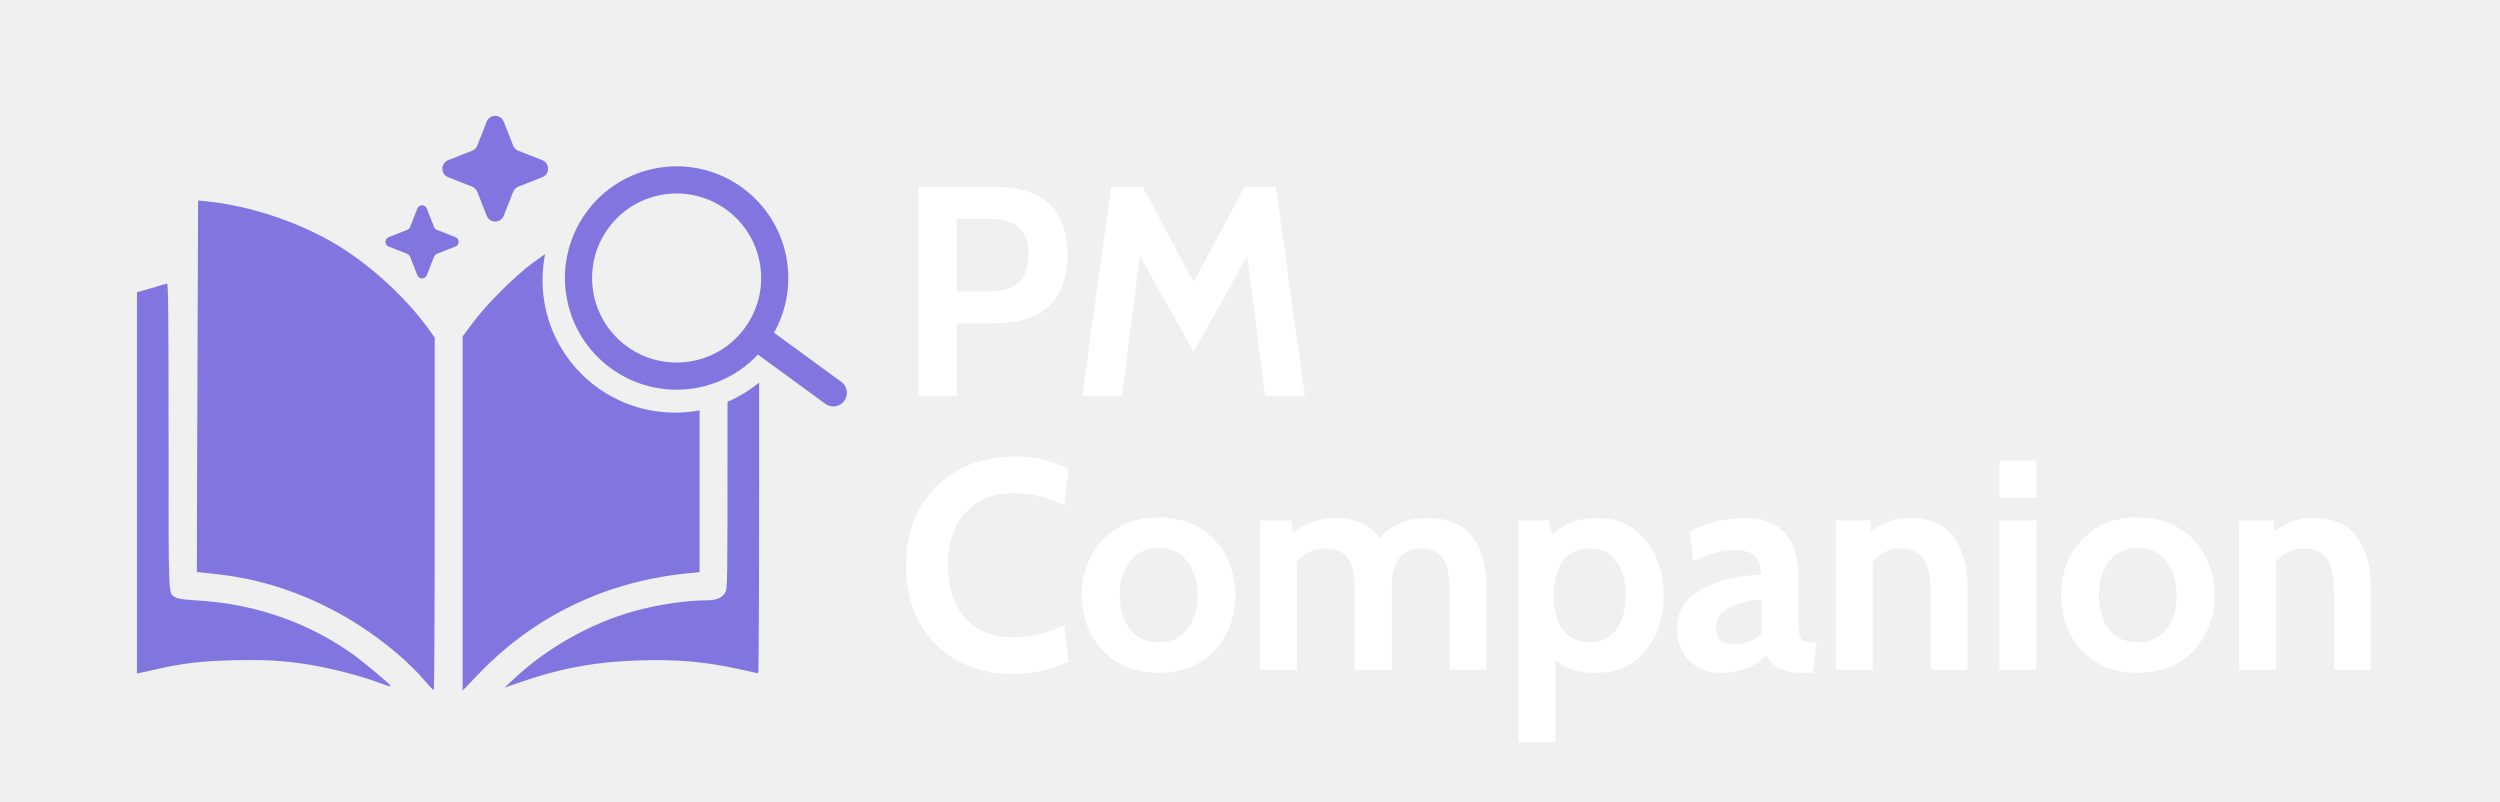
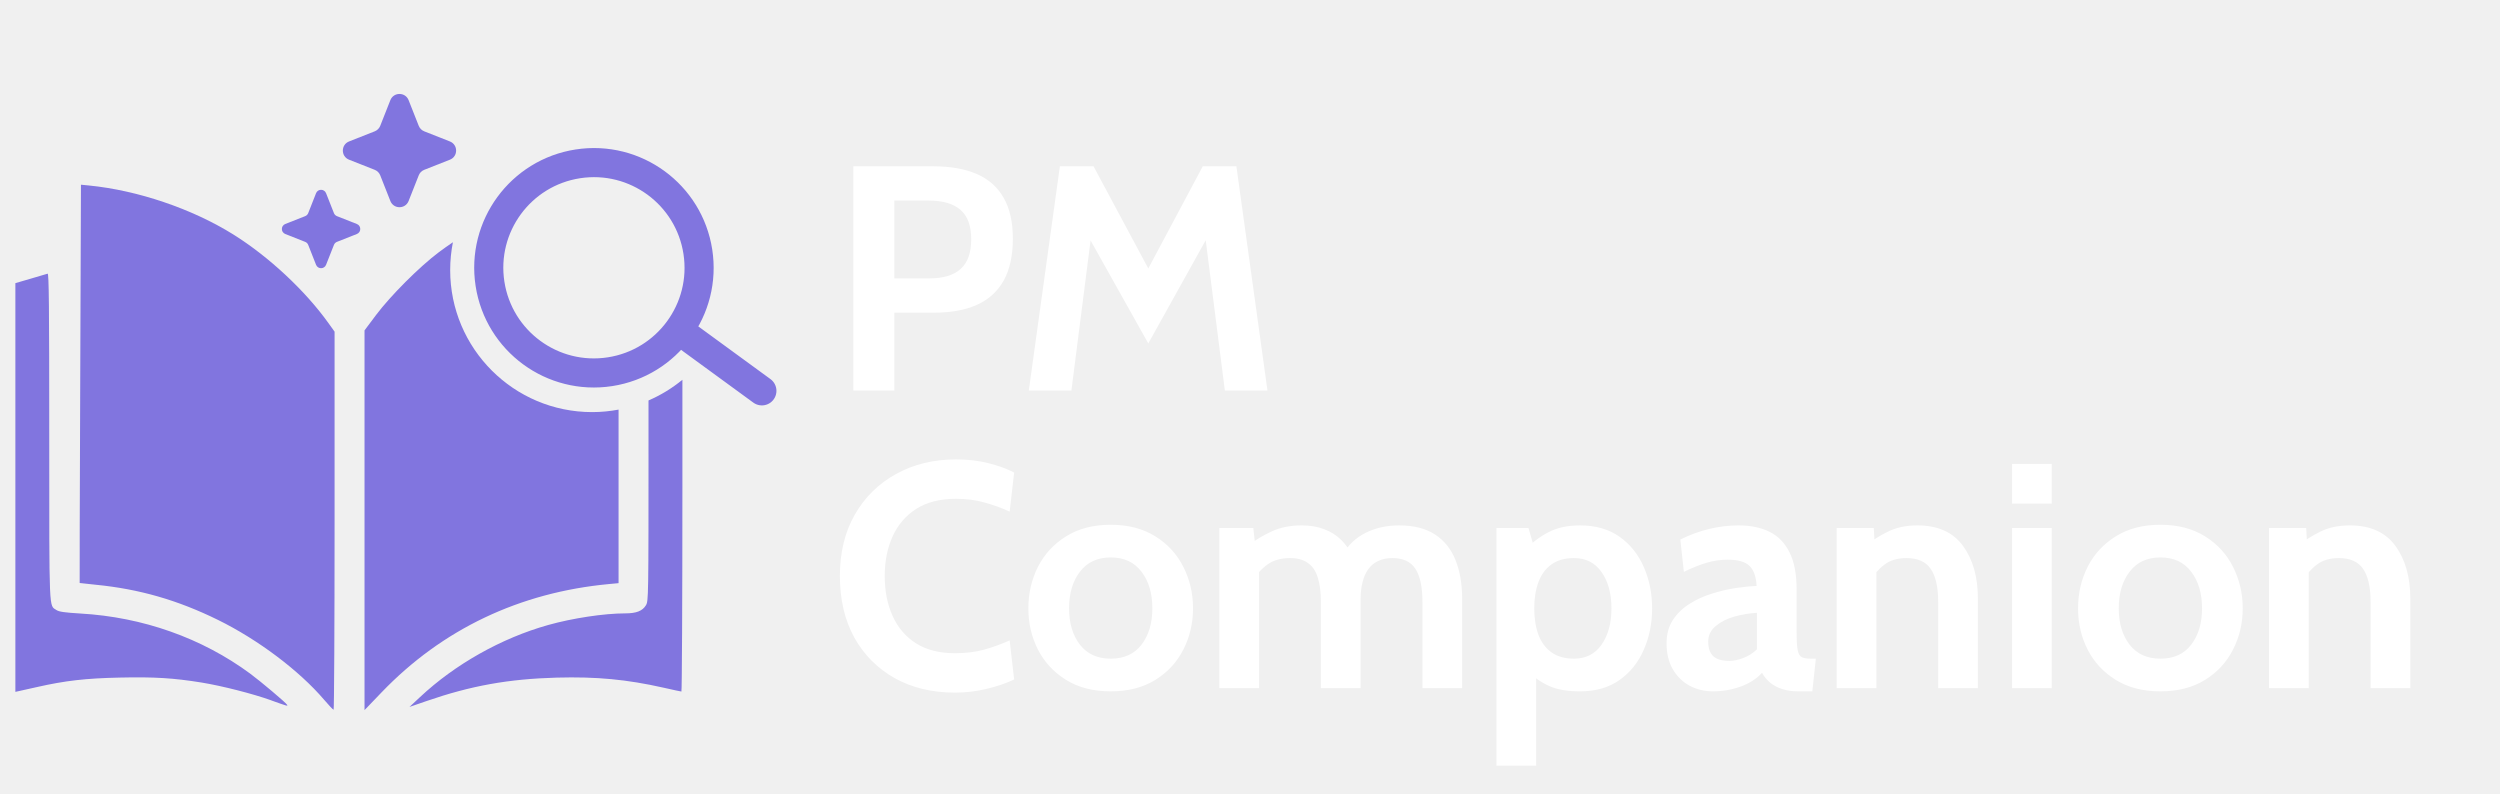
- <svg xmlns="http://www.w3.org/2000/svg" width="1004" height="322" viewBox="0 0 1004 322" fill="none">
-   <path d="M368.893 159V75H398.773C405.213 75 410.653 75.96 415.093 77.88C419.533 79.8 422.893 82.76 425.173 86.76C427.493 90.76 428.653 95.88 428.653 102.12C428.653 108.44 427.513 113.66 425.233 117.78C422.953 121.86 419.613 124.9 415.213 126.9C410.813 128.86 405.453 129.84 399.133 129.84H384.253V159H368.893ZM384.253 117H397.333C402.573 117 406.493 115.82 409.093 113.46C411.733 111.1 413.053 107.4 413.053 102.36C413.053 97.32 411.713 93.64 409.033 91.32C406.393 89 402.373 87.84 396.973 87.84H384.253V117ZM434.628 159L446.268 75H458.868L479.388 113.28L499.788 75H512.388L524.028 159H508.068L500.028 95.88L504.228 96.72L479.388 141.36L454.428 96.84L458.628 96L450.588 159H434.628ZM406.933 270.68C398.413 270.68 390.913 268.88 384.433 265.28C377.953 261.64 372.893 256.56 369.253 250.04C365.653 243.48 363.853 235.8 363.853 227C363.853 218.2 365.713 210.54 369.433 204.02C373.193 197.46 378.353 192.38 384.913 188.78C391.473 185.14 398.973 183.32 407.413 183.32C411.853 183.32 415.913 183.8 419.593 184.76C423.273 185.68 426.453 186.84 429.133 188.24L427.453 202.88C424.413 201.48 421.273 200.34 418.033 199.46C414.833 198.54 411.253 198.08 407.293 198.08C401.413 198.08 396.493 199.32 392.533 201.8C388.613 204.28 385.653 207.7 383.653 212.06C381.653 216.42 380.653 221.4 380.653 227C380.653 232.6 381.633 237.58 383.593 241.94C385.553 246.3 388.473 249.72 392.353 252.2C396.273 254.68 401.133 255.92 406.933 255.92C410.973 255.92 414.593 255.48 417.793 254.6C420.993 253.72 424.213 252.56 427.453 251.12L429.133 265.76C425.973 267.24 422.493 268.42 418.693 269.3C414.933 270.22 411.013 270.68 406.933 270.68ZM465.306 270.2C458.786 270.2 453.226 268.78 448.626 265.94C444.026 263.1 440.506 259.32 438.066 254.6C435.666 249.88 434.466 244.72 434.466 239.12C434.466 233.48 435.666 228.28 438.066 223.52C440.506 218.76 444.026 214.96 448.626 212.12C453.226 209.24 458.786 207.8 465.306 207.8C471.826 207.8 477.386 209.24 481.986 212.12C486.586 214.96 490.086 218.76 492.486 223.52C494.926 228.28 496.146 233.48 496.146 239.12C496.146 244.72 494.926 249.88 492.486 254.6C490.086 259.32 486.586 263.1 481.986 265.94C477.386 268.78 471.826 270.2 465.306 270.2ZM465.306 257.96C470.306 257.96 474.146 256.22 476.826 252.74C479.546 249.22 480.906 244.68 480.906 239.12C480.906 233.48 479.546 228.9 476.826 225.38C474.146 221.82 470.306 220.04 465.306 220.04C460.346 220.04 456.506 221.82 453.786 225.38C451.066 228.9 449.706 233.48 449.706 239.12C449.706 244.68 451.066 249.22 453.786 252.74C456.506 256.22 460.346 257.96 465.306 257.96ZM506.003 269V209H518.723L519.683 217.76L517.523 215.12C519.803 213.32 522.523 211.7 525.683 210.26C528.883 208.78 532.603 208.04 536.843 208.04C540.043 208.04 542.863 208.52 545.303 209.48C547.783 210.4 549.903 211.74 551.663 213.5C553.423 215.22 554.843 217.28 555.923 219.68L552.323 218.84C554.243 215.4 557.043 212.74 560.723 210.86C564.443 208.98 568.643 208.04 573.323 208.04C578.843 208.04 583.343 209.18 586.823 211.46C590.303 213.74 592.863 216.96 594.503 221.12C596.143 225.24 596.963 230.08 596.963 235.64V269H582.083V236.72C582.083 231.12 581.203 226.98 579.443 224.3C577.723 221.62 574.843 220.28 570.803 220.28C568.803 220.28 567.043 220.64 565.523 221.36C564.043 222.04 562.803 223.06 561.803 224.42C560.843 225.74 560.123 227.36 559.643 229.28C559.163 231.16 558.923 233.28 558.923 235.64V269H544.043V236.72C544.043 233 543.643 229.92 542.843 227.48C542.083 225.04 540.843 223.24 539.123 222.08C537.443 220.88 535.243 220.28 532.523 220.28C529.043 220.28 526.183 221.1 523.943 222.74C521.743 224.34 519.803 226.52 518.123 229.28L520.883 221.24V269H506.003ZM609.8 298.04V209H621.8L624.68 218.96L620.24 217.4C623 214.56 626 212.3 629.24 210.62C632.48 208.9 636.44 208.04 641.12 208.04C647 208.04 651.94 209.46 655.94 212.3C659.94 215.14 662.96 218.92 665 223.64C667.08 228.36 668.12 233.52 668.12 239.12C668.12 244.72 667.08 249.88 665 254.6C662.96 259.32 659.94 263.1 655.94 265.94C651.94 268.78 647 270.2 641.12 270.2C636.44 270.2 632.64 269.56 629.72 268.28C626.8 267 623.84 264.96 620.84 262.16L624.68 259.16V298.04H609.8ZM638.84 257.96C643.28 257.96 646.72 256.22 649.16 252.74C651.64 249.22 652.88 244.68 652.88 239.12C652.88 233.52 651.64 228.98 649.16 225.5C646.72 222.02 643.28 220.28 638.84 220.28C635.4 220.28 632.58 221.08 630.38 222.68C628.18 224.28 626.56 226.5 625.52 229.34C624.48 232.14 623.96 235.4 623.96 239.12C623.96 242.84 624.48 246.12 625.52 248.96C626.56 251.76 628.18 253.96 630.38 255.56C632.58 257.16 635.4 257.96 638.84 257.96ZM690.932 270.2C687.732 270.2 684.812 269.5 682.172 268.1C679.532 266.66 677.432 264.6 675.872 261.92C674.312 259.24 673.532 256 673.532 252.2C673.532 248.8 674.312 245.9 675.872 243.5C677.472 241.06 679.552 239.04 682.112 237.44C684.712 235.8 687.512 234.52 690.512 233.6C693.552 232.64 696.532 231.94 699.452 231.5C702.412 231.06 705.012 230.8 707.252 230.72C707.092 227.28 706.212 224.78 704.612 223.22C703.012 221.66 700.292 220.88 696.452 220.88C693.772 220.88 691.152 221.26 688.592 222.02C686.072 222.74 683.212 223.88 680.012 225.44L678.692 213.32C682.292 211.56 685.892 210.24 689.492 209.36C693.132 208.48 696.812 208.04 700.532 208.04C705.012 208.04 708.872 208.84 712.112 210.44C715.352 212.04 717.852 214.62 719.612 218.18C721.372 221.7 722.252 226.36 722.252 232.16V248.36C722.252 251.36 722.392 253.54 722.672 254.9C722.952 256.22 723.472 257.06 724.232 257.42C724.992 257.78 726.092 257.96 727.532 257.96H729.452L728.132 270.2H722.732C720.492 270.2 718.492 269.9 716.732 269.3C715.012 268.74 713.532 267.94 712.292 266.9C711.052 265.86 710.052 264.64 709.292 263.24C707.332 265.44 704.672 267.16 701.312 268.4C697.992 269.6 694.532 270.2 690.932 270.2ZM697.172 258.8C698.492 258.8 700.132 258.46 702.092 257.78C704.052 257.06 705.812 255.96 707.372 254.48V240.8C704.572 240.92 701.772 241.38 698.972 242.18C696.172 242.98 693.832 244.16 691.952 245.72C690.072 247.28 689.132 249.24 689.132 251.6C689.132 254.04 689.772 255.86 691.052 257.06C692.332 258.22 694.372 258.8 697.172 258.8ZM737.238 269V209H751.158L751.758 220.16L748.278 215.6C750.558 213.68 753.278 211.94 756.438 210.38C759.598 208.82 763.278 208.04 767.478 208.04C775.158 208.04 780.858 210.6 784.578 215.72C788.298 220.8 790.158 227.4 790.158 235.52V269H775.278V236.72C775.278 231.12 774.338 226.98 772.458 224.3C770.618 221.62 767.598 220.28 763.398 220.28C759.998 220.28 757.218 221.12 755.058 222.8C752.898 224.44 750.998 226.64 749.358 229.4L752.118 222.08V269H737.238ZM802.949 269V209H817.829V269H802.949ZM802.949 199.88V185H817.829V199.88H802.949ZM858.517 270.2C851.997 270.2 846.437 268.78 841.837 265.94C837.237 263.1 833.717 259.32 831.277 254.6C828.877 249.88 827.677 244.72 827.677 239.12C827.677 233.48 828.877 228.28 831.277 223.52C833.717 218.76 837.237 214.96 841.837 212.12C846.437 209.24 851.997 207.8 858.517 207.8C865.037 207.8 870.597 209.24 875.197 212.12C879.797 214.96 883.297 218.76 885.697 223.52C888.137 228.28 889.357 233.48 889.357 239.12C889.357 244.72 888.137 249.88 885.697 254.6C883.297 259.32 879.797 263.1 875.197 265.94C870.597 268.78 865.037 270.2 858.517 270.2ZM858.517 257.96C863.517 257.96 867.357 256.22 870.037 252.74C872.757 249.22 874.117 244.68 874.117 239.12C874.117 233.48 872.757 228.9 870.037 225.38C867.357 221.82 863.517 220.04 858.517 220.04C853.557 220.04 849.717 221.82 846.997 225.38C844.277 228.9 842.917 233.48 842.917 239.12C842.917 244.68 844.277 249.22 846.997 252.74C849.717 256.22 853.557 257.96 858.517 257.96ZM899.214 269V209H913.134L913.734 220.16L910.254 215.6C912.534 213.68 915.254 211.94 918.414 210.38C921.574 208.82 925.254 208.04 929.454 208.04C937.134 208.04 942.834 210.6 946.554 215.72C950.274 220.8 952.134 227.4 952.134 235.52V269H937.254V236.72C937.254 231.12 936.314 226.98 934.434 224.3C932.594 221.62 929.574 220.28 925.374 220.28C921.974 220.28 919.194 221.12 917.034 222.8C914.874 224.44 912.974 226.64 911.334 229.4L914.094 222.08V269H899.214Z" fill="white" />
-   <path d="M303.477 134.983L334.653 157.755M310.668 105.644C313.986 127.149 299.241 147.271 277.736 150.588C256.231 153.906 236.109 139.161 232.792 117.656C229.475 96.151 244.219 76.029 265.724 72.712C287.229 69.394 307.351 84.139 310.668 105.644Z" stroke="#8175DF" stroke-width="10.9" stroke-linecap="round" stroke-linejoin="round" />
-   <path d="M218.911 102.051C218.237 105.434 217.882 108.932 217.882 112.513C217.882 141.895 241.701 165.714 271.083 165.714C274.456 165.714 277.755 165.399 280.953 164.799V229.778L277.415 230.111C243.939 233.226 214.917 247.038 192.217 270.654L185.789 277.342V135.099L190.042 129.417C195.472 122.162 206.394 111.233 213.615 105.83C215.367 104.519 217.132 103.259 218.911 102.051ZM82.535 80.811C100.798 82.623 121.182 89.523 136.604 99.141C149.896 107.429 163.622 120.226 172.372 132.488L174.574 135.574V206.399C174.574 245.328 174.408 277.178 174.208 277.21C174 277.203 172.405 275.518 170.66 273.469C161.38 262.573 145.889 250.919 130.887 243.546C115.738 236.1 101.349 231.964 85.013 230.365C81.792 230.053 79.121 229.761 79.078 229.719C79.037 229.587 79.12 196.009 79.286 155.081L79.561 80.52L82.535 80.811ZM304.866 194.022C304.866 236.001 304.7 270.35 304.494 270.376C304.286 270.376 301.268 269.729 297.783 268.938C284.011 265.836 272.669 264.77 257.773 265.172C239.706 265.671 225.663 268.191 208.971 273.959L202.626 276.151L206.53 272.507C219.669 260.181 237.063 250.385 254.535 245.469C263.678 242.898 275.568 241.103 283.461 241.103C287.599 241.103 289.895 240.208 291.189 238.082C292.164 236.479 292.174 235.785 292.176 175.289V161.368C296.779 159.378 301.046 156.757 304.866 153.613V194.022ZM67.079 113.848C67.564 113.64 67.689 126.113 67.689 174.96C67.689 241.709 67.543 237.988 70.392 239.86C71.383 240.505 73.442 240.797 79.322 241.151C102.694 242.484 124.872 250.332 142.977 263.685C146.881 266.565 156.251 274.473 156.788 275.341C157.163 275.945 156.912 275.883 150.896 273.717L150.896 273.694C143.963 271.212 132.515 268.287 124.786 267.025C114.278 265.318 107.028 264.864 94.148 265.151C81.352 265.422 73.611 266.317 63.052 268.714C60.099 269.38 57.079 270.067 56.341 270.213L55 270.505L55.002 193.947L55.005 117.387L60.737 115.722C63.89 114.806 66.744 113.952 67.079 113.848Z" fill="#8175DF" />
-   <path d="M202.299 48.855C201.076 45.753 196.686 45.753 195.463 48.855L191.672 58.467C191.298 59.414 190.548 60.164 189.601 60.537L179.989 64.328C176.887 65.552 176.887 69.942 179.989 71.165L189.601 74.956C190.548 75.329 191.298 76.079 191.672 77.026L195.463 86.638C196.686 89.74 201.076 89.74 202.299 86.638L206.09 77.026C206.464 76.079 207.213 75.329 208.16 74.956L217.773 71.165C220.875 69.942 220.875 65.552 217.773 64.328L208.16 60.537C207.213 60.164 206.464 59.414 206.09 58.467L202.299 48.855Z" fill="#8175DF" />
-   <path d="M171.38 83.715C170.708 82.01 168.295 82.01 167.623 83.715L164.683 91.169C164.478 91.69 164.066 92.102 163.545 92.307L156.09 95.247C154.386 95.92 154.386 98.332 156.09 99.004L163.545 101.944C164.066 102.15 164.478 102.561 164.683 103.082L167.623 110.537C168.295 112.241 170.708 112.241 171.38 110.537L174.32 103.082C174.525 102.561 174.937 102.15 175.458 101.944L182.913 99.004C184.617 98.332 184.617 95.92 182.913 95.247L175.458 92.307C174.937 92.102 174.525 91.69 174.32 91.169L171.38 83.715Z" fill="#8175DF" />
+ <svg xmlns="http://www.w3.org/2000/svg" width="126" height="40" viewBox="0 0 126 40" fill="none">
+   <path d="M43.008 19.682V8.381H47.028C47.895 8.381 48.626 8.51 49.224 8.768C49.821 9.026 50.273 9.425 50.58 9.963C50.892 10.501 51.048 11.19 51.048 12.029C51.048 12.88 50.895 13.582 50.588 14.136C50.281 14.685 49.832 15.094 49.24 15.363C48.648 15.627 47.927 15.759 47.076 15.759H45.074V19.682H43.008ZM45.074 14.031H46.834C47.539 14.031 48.067 13.873 48.416 13.555C48.772 13.238 48.949 12.74 48.949 12.062C48.949 11.384 48.769 10.889 48.408 10.576C48.053 10.264 47.512 10.108 46.786 10.108H45.074V14.031ZM51.852 19.682L53.418 8.381H55.114L57.874 13.531L60.619 8.381H62.314L63.88 19.682H61.733L60.651 11.19L61.216 11.303L57.874 17.309L54.516 11.319L55.081 11.206L53.999 19.682H51.852ZM48.126 34.908C46.98 34.908 45.971 34.666 45.099 34.182C44.227 33.692 43.546 33.008 43.056 32.131C42.572 31.249 42.33 30.215 42.33 29.031C42.33 27.847 42.58 26.817 43.081 25.94C43.586 25.057 44.281 24.373 45.163 23.889C46.046 23.399 47.055 23.154 48.191 23.154C48.788 23.154 49.334 23.219 49.829 23.348C50.324 23.472 50.752 23.628 51.113 23.817L50.887 25.786C50.478 25.598 50.055 25.445 49.619 25.326C49.189 25.202 48.707 25.14 48.174 25.14C47.383 25.14 46.721 25.307 46.188 25.641C45.661 25.975 45.263 26.435 44.994 27.021C44.725 27.608 44.59 28.278 44.59 29.031C44.59 29.785 44.722 30.455 44.986 31.041C45.249 31.628 45.642 32.088 46.164 32.422C46.692 32.756 47.346 32.922 48.126 32.922C48.669 32.922 49.157 32.863 49.587 32.745C50.018 32.626 50.451 32.47 50.887 32.277L51.113 34.246C50.688 34.446 50.219 34.604 49.708 34.723C49.202 34.846 48.675 34.908 48.126 34.908ZM55.98 34.844C55.102 34.844 54.354 34.653 53.736 34.27C53.117 33.888 52.643 33.38 52.315 32.745C51.992 32.11 51.83 31.416 51.83 30.662C51.83 29.903 51.992 29.204 52.315 28.563C52.643 27.923 53.117 27.412 53.736 27.029C54.354 26.642 55.102 26.448 55.98 26.448C56.857 26.448 57.605 26.642 58.224 27.029C58.843 27.412 59.314 27.923 59.637 28.563C59.965 29.204 60.129 29.903 60.129 30.662C60.129 31.416 59.965 32.11 59.637 32.745C59.314 33.38 58.843 33.888 58.224 34.27C57.605 34.653 56.857 34.844 55.98 34.844ZM55.98 33.197C56.652 33.197 57.169 32.963 57.53 32.495C57.896 32.021 58.078 31.41 58.078 30.662C58.078 29.903 57.896 29.287 57.53 28.813C57.169 28.334 56.652 28.095 55.98 28.095C55.312 28.095 54.796 28.334 54.43 28.813C54.064 29.287 53.881 29.903 53.881 30.662C53.881 31.41 54.064 32.021 54.43 32.495C54.796 32.963 55.312 33.197 55.98 33.197ZM61.455 34.682V26.61H63.167L63.296 27.788L63.005 27.433C63.312 27.191 63.678 26.973 64.103 26.779C64.534 26.58 65.034 26.48 65.605 26.48C66.035 26.48 66.415 26.545 66.743 26.674C67.076 26.798 67.362 26.978 67.599 27.215C67.835 27.447 68.026 27.724 68.172 28.047L67.687 27.933C67.946 27.471 68.322 27.113 68.817 26.86C69.318 26.607 69.883 26.48 70.513 26.48C71.255 26.48 71.861 26.634 72.329 26.941C72.797 27.247 73.142 27.681 73.362 28.24C73.583 28.795 73.693 29.446 73.693 30.194V34.682H71.691V30.339C71.691 29.586 71.573 29.029 71.336 28.668C71.105 28.308 70.717 28.127 70.174 28.127C69.905 28.127 69.668 28.176 69.463 28.273C69.264 28.364 69.097 28.501 68.963 28.684C68.834 28.862 68.737 29.08 68.672 29.338C68.608 29.591 68.575 29.876 68.575 30.194V34.682H66.573V30.339C66.573 29.839 66.519 29.424 66.412 29.096C66.31 28.768 66.143 28.526 65.911 28.369C65.685 28.208 65.389 28.127 65.023 28.127C64.555 28.127 64.17 28.238 63.869 28.458C63.573 28.674 63.312 28.967 63.086 29.338L63.457 28.256V34.682H61.455ZM75.421 38.589V26.61H77.035L77.422 27.95L76.825 27.74C77.197 27.358 77.6 27.054 78.036 26.828C78.472 26.596 79.005 26.48 79.634 26.48C80.425 26.48 81.09 26.672 81.628 27.054C82.166 27.436 82.573 27.944 82.847 28.579C83.127 29.214 83.267 29.909 83.267 30.662C83.267 31.416 83.127 32.11 82.847 32.745C82.573 33.38 82.166 33.888 81.628 34.27C81.09 34.653 80.425 34.844 79.634 34.844C79.005 34.844 78.493 34.758 78.101 34.585C77.708 34.413 77.309 34.139 76.906 33.762L77.422 33.358V38.589H75.421ZM79.328 33.197C79.925 33.197 80.388 32.963 80.716 32.495C81.05 32.021 81.217 31.41 81.217 30.662C81.217 29.909 81.05 29.298 80.716 28.83C80.388 28.361 79.925 28.127 79.328 28.127C78.865 28.127 78.485 28.235 78.189 28.45C77.893 28.665 77.675 28.964 77.535 29.346C77.396 29.723 77.326 30.162 77.326 30.662C77.326 31.163 77.396 31.604 77.535 31.986C77.675 32.363 77.893 32.659 78.189 32.874C78.485 33.089 78.865 33.197 79.328 33.197ZM86.336 34.844C85.906 34.844 85.513 34.749 85.158 34.561C84.802 34.367 84.52 34.09 84.31 33.73C84.1 33.369 83.995 32.933 83.995 32.422C83.995 31.965 84.1 31.574 84.31 31.251C84.525 30.923 84.805 30.651 85.15 30.436C85.499 30.215 85.876 30.043 86.28 29.919C86.689 29.79 87.09 29.696 87.483 29.637C87.881 29.578 88.231 29.543 88.532 29.532C88.51 29.069 88.392 28.733 88.177 28.523C87.962 28.313 87.596 28.208 87.079 28.208C86.718 28.208 86.366 28.259 86.022 28.361C85.682 28.458 85.298 28.612 84.867 28.822L84.689 27.191C85.174 26.954 85.658 26.776 86.143 26.658C86.632 26.54 87.127 26.48 87.628 26.48C88.231 26.48 88.75 26.588 89.186 26.803C89.622 27.019 89.958 27.366 90.195 27.845C90.432 28.318 90.55 28.945 90.55 29.726V31.905C90.55 32.309 90.569 32.602 90.607 32.785C90.644 32.963 90.714 33.076 90.817 33.124C90.919 33.173 91.067 33.197 91.261 33.197H91.519L91.341 34.844H90.615C90.313 34.844 90.044 34.803 89.808 34.723C89.576 34.647 89.377 34.54 89.21 34.4C89.043 34.26 88.909 34.096 88.806 33.907C88.543 34.203 88.185 34.435 87.733 34.602C87.286 34.763 86.821 34.844 86.336 34.844ZM87.176 33.31C87.353 33.31 87.574 33.264 87.838 33.173C88.102 33.076 88.338 32.928 88.548 32.729V30.888C88.171 30.904 87.795 30.966 87.418 31.074C87.041 31.181 86.727 31.34 86.474 31.55C86.221 31.76 86.094 32.024 86.094 32.341C86.094 32.669 86.18 32.914 86.353 33.076C86.525 33.232 86.799 33.31 87.176 33.31ZM92.567 34.682V26.61H94.439L94.52 28.111L94.052 27.498C94.359 27.239 94.725 27.005 95.15 26.795C95.575 26.585 96.07 26.48 96.635 26.48C97.668 26.48 98.435 26.825 98.936 27.514C99.436 28.197 99.686 29.085 99.686 30.178V34.682H97.684V30.339C97.684 29.586 97.558 29.029 97.305 28.668C97.058 28.308 96.651 28.127 96.086 28.127C95.629 28.127 95.255 28.24 94.964 28.466C94.673 28.687 94.418 28.983 94.197 29.354L94.569 28.369V34.682H92.567ZM101.407 34.682V26.61H103.409V34.682H101.407ZM101.407 25.383V23.381H103.409V25.383H101.407ZM108.884 34.844C108.007 34.844 107.259 34.653 106.64 34.27C106.021 33.888 105.547 33.38 105.219 32.745C104.896 32.11 104.734 31.416 104.734 30.662C104.734 29.903 104.896 29.204 105.219 28.563C105.547 27.923 106.021 27.412 106.64 27.029C107.259 26.642 108.007 26.448 108.884 26.448C109.761 26.448 110.509 26.642 111.128 27.029C111.747 27.412 112.218 27.923 112.541 28.563C112.869 29.204 113.033 29.903 113.033 30.662C113.033 31.416 112.869 32.11 112.541 32.745C112.218 33.38 111.747 33.888 111.128 34.27C110.509 34.653 109.761 34.844 108.884 34.844ZM108.884 33.197C109.557 33.197 110.073 32.963 110.434 32.495C110.8 32.021 110.983 31.41 110.983 30.662C110.983 29.903 110.8 29.287 110.434 28.813C110.073 28.334 109.557 28.095 108.884 28.095C108.216 28.095 107.7 28.334 107.334 28.813C106.968 29.287 106.785 29.903 106.785 30.662C106.785 31.41 106.968 32.021 107.334 32.495C107.7 32.963 108.216 33.197 108.884 33.197ZM114.359 34.682V26.61H116.232L116.313 28.111L115.845 27.498C116.152 27.239 116.518 27.005 116.943 26.795C117.368 26.585 117.863 26.48 118.428 26.48C119.461 26.48 120.228 26.825 120.729 27.514C121.229 28.197 121.48 29.085 121.48 30.178V34.682H119.477V30.339C119.477 29.586 119.351 29.029 119.098 28.668C118.851 28.308 118.444 28.127 117.879 28.127C117.422 28.127 117.048 28.24 116.757 28.466C116.466 28.687 116.211 28.983 115.99 29.354L116.361 28.369V34.682H114.359Z" fill="white" />
+   <path d="M34.205 16.636L38.399 19.699M35.172 12.688C35.619 15.582 33.635 18.289 30.742 18.735C27.849 19.181 25.142 17.198 24.696 14.305C24.25 11.412 26.233 8.704 29.126 8.258C32.019 7.812 34.726 9.795 35.172 12.688Z" stroke="#8175DF" stroke-width="1.467" stroke-linecap="round" stroke-linejoin="round" />
+   <path d="M22.827 12.208C22.737 12.662 22.689 13.132 22.689 13.612C22.689 17.565 25.894 20.77 29.847 20.77C30.301 20.77 30.745 20.725 31.176 20.644V29.391L30.699 29.436C26.195 29.855 22.29 31.712 19.236 34.89L18.372 35.79V16.652L18.944 15.888C19.675 14.912 21.144 13.441 22.115 12.714C22.35 12.538 22.588 12.37 22.827 12.208ZM4.479 9.348C6.937 9.591 9.68 10.521 11.755 11.815C13.543 12.93 15.389 14.651 16.566 16.301L16.863 16.716V26.245C16.863 31.486 16.84 35.772 16.814 35.772C16.785 35.77 16.57 35.544 16.336 35.269C15.087 33.803 13.004 32.235 10.985 31.243C8.947 30.241 7.011 29.685 4.813 29.47C4.382 29.428 4.024 29.389 4.015 29.383C4.009 29.382 4.021 24.857 4.043 19.34L4.08 9.309L4.479 9.348ZM34.393 24.58C34.393 30.225 34.37 34.844 34.343 34.853C34.315 34.853 33.908 34.766 33.44 34.659C31.587 34.242 30.061 34.098 28.057 34.152C25.626 34.22 23.737 34.559 21.491 35.335L20.637 35.63L21.162 35.14C22.93 33.481 25.27 32.163 27.621 31.502C28.851 31.156 30.451 30.914 31.513 30.914C32.069 30.914 32.379 30.794 32.553 30.508C32.684 30.292 32.685 30.199 32.685 22.06V20.183C33.305 19.915 33.879 19.563 34.393 19.14V24.58ZM2.4 13.793C2.466 13.766 2.482 15.444 2.482 22.015C2.482 30.995 2.463 30.495 2.846 30.747C2.979 30.834 3.257 30.873 4.048 30.921C7.192 31.1 10.176 32.156 12.611 33.952C13.136 34.34 14.397 35.403 14.47 35.521C14.52 35.602 14.487 35.593 13.678 35.302L13.677 35.299C12.744 34.965 11.204 34.571 10.164 34.401C8.75 34.172 7.775 34.111 6.042 34.15C4.32 34.186 3.279 34.306 1.858 34.629C1.462 34.718 1.056 34.81 0.956 34.83L0.775 34.87V14.27L1.547 14.045C1.971 13.922 2.355 13.807 2.4 13.793Z" fill="#8175DF" />
+   <path d="M20.594 5.048C20.429 4.631 19.839 4.631 19.674 5.048L19.164 6.341C19.114 6.468 19.013 6.569 18.886 6.619L17.593 7.129C17.175 7.294 17.175 7.885 17.593 8.049L18.886 8.559C19.013 8.609 19.114 8.71 19.164 8.838L19.674 10.13C19.839 10.548 20.429 10.548 20.594 10.13L21.104 8.838C21.154 8.71 21.255 8.609 21.382 8.559L22.675 8.049C23.093 7.885 23.093 7.294 22.675 7.129L21.382 6.619C21.255 6.569 21.154 6.468 21.104 6.341L20.594 5.048Z" fill="#8175DF" />
+   <path d="M16.434 9.738C16.344 9.509 16.019 9.509 15.929 9.738L15.534 10.741C15.506 10.811 15.451 10.866 15.38 10.894L14.378 11.289C14.149 11.38 14.149 11.704 14.378 11.794L15.38 12.19C15.451 12.217 15.506 12.273 15.534 12.343L15.929 13.346C16.019 13.575 16.344 13.575 16.434 13.346L16.83 12.343C16.857 12.273 16.913 12.217 16.983 12.19L17.985 11.794C18.215 11.704 18.215 11.38 17.985 11.289L16.983 10.894C16.913 10.866 16.857 10.811 16.83 10.741L16.434 9.738Z" fill="#8175DF" />
</svg>
